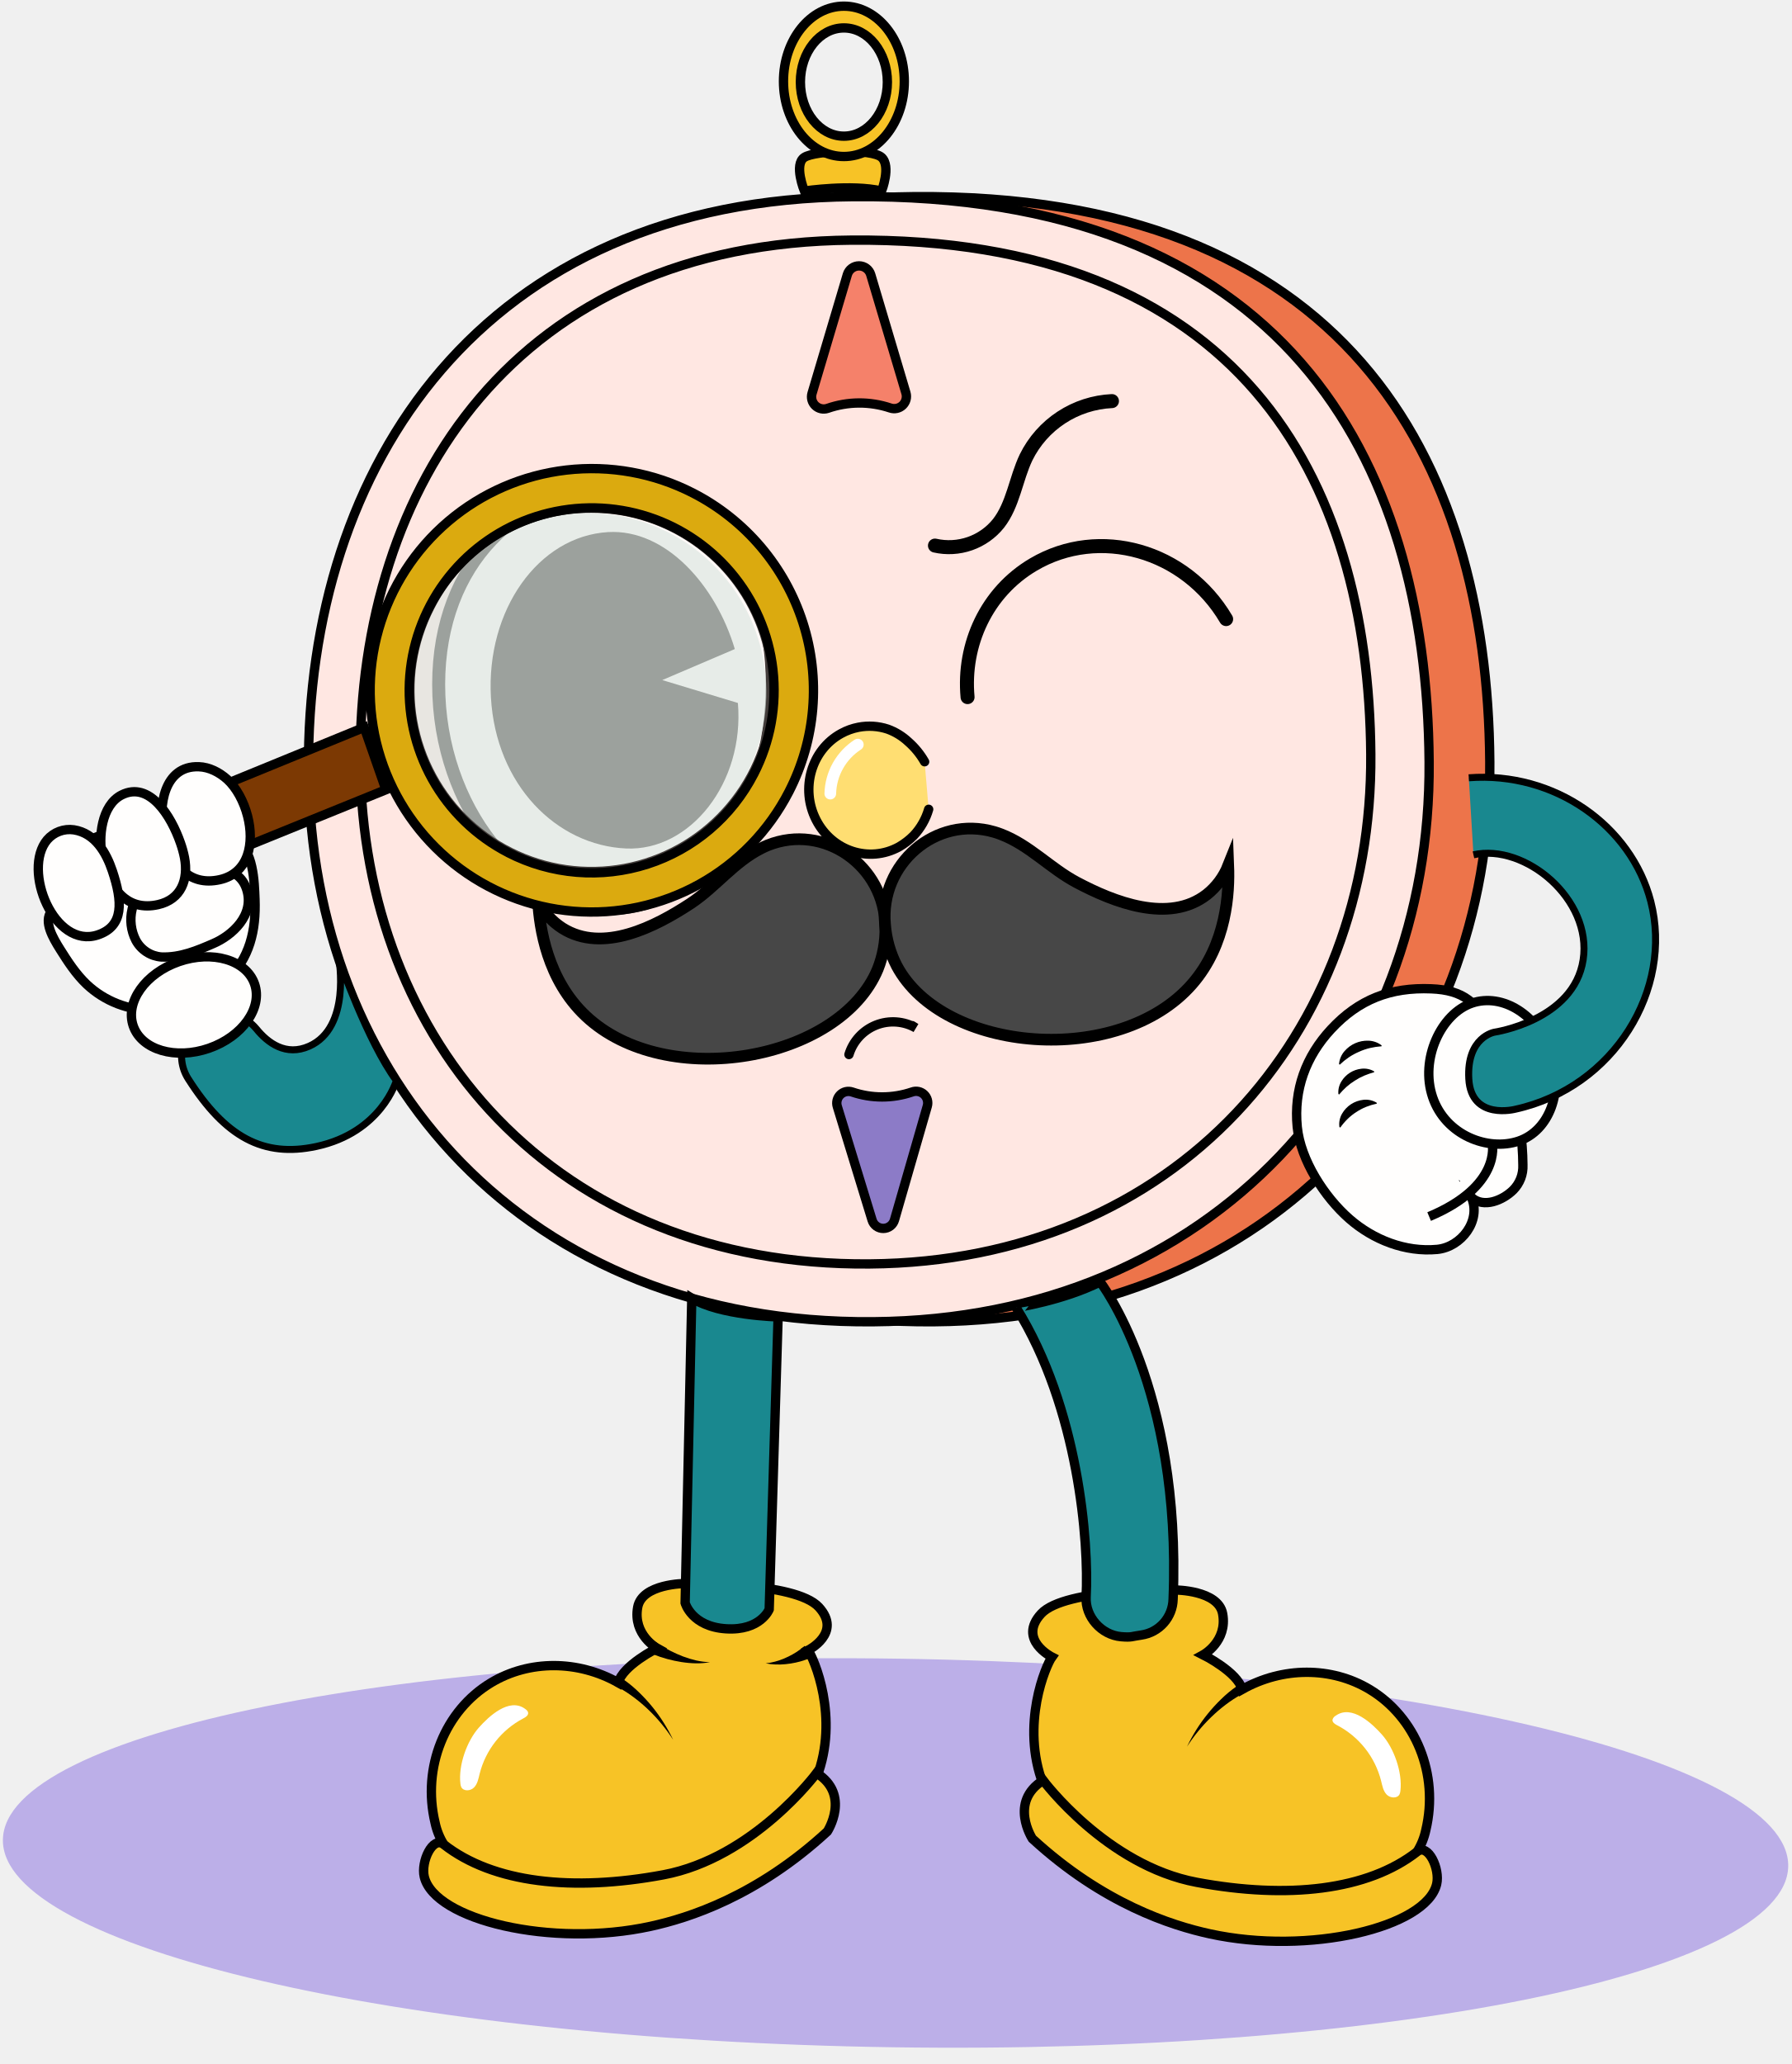
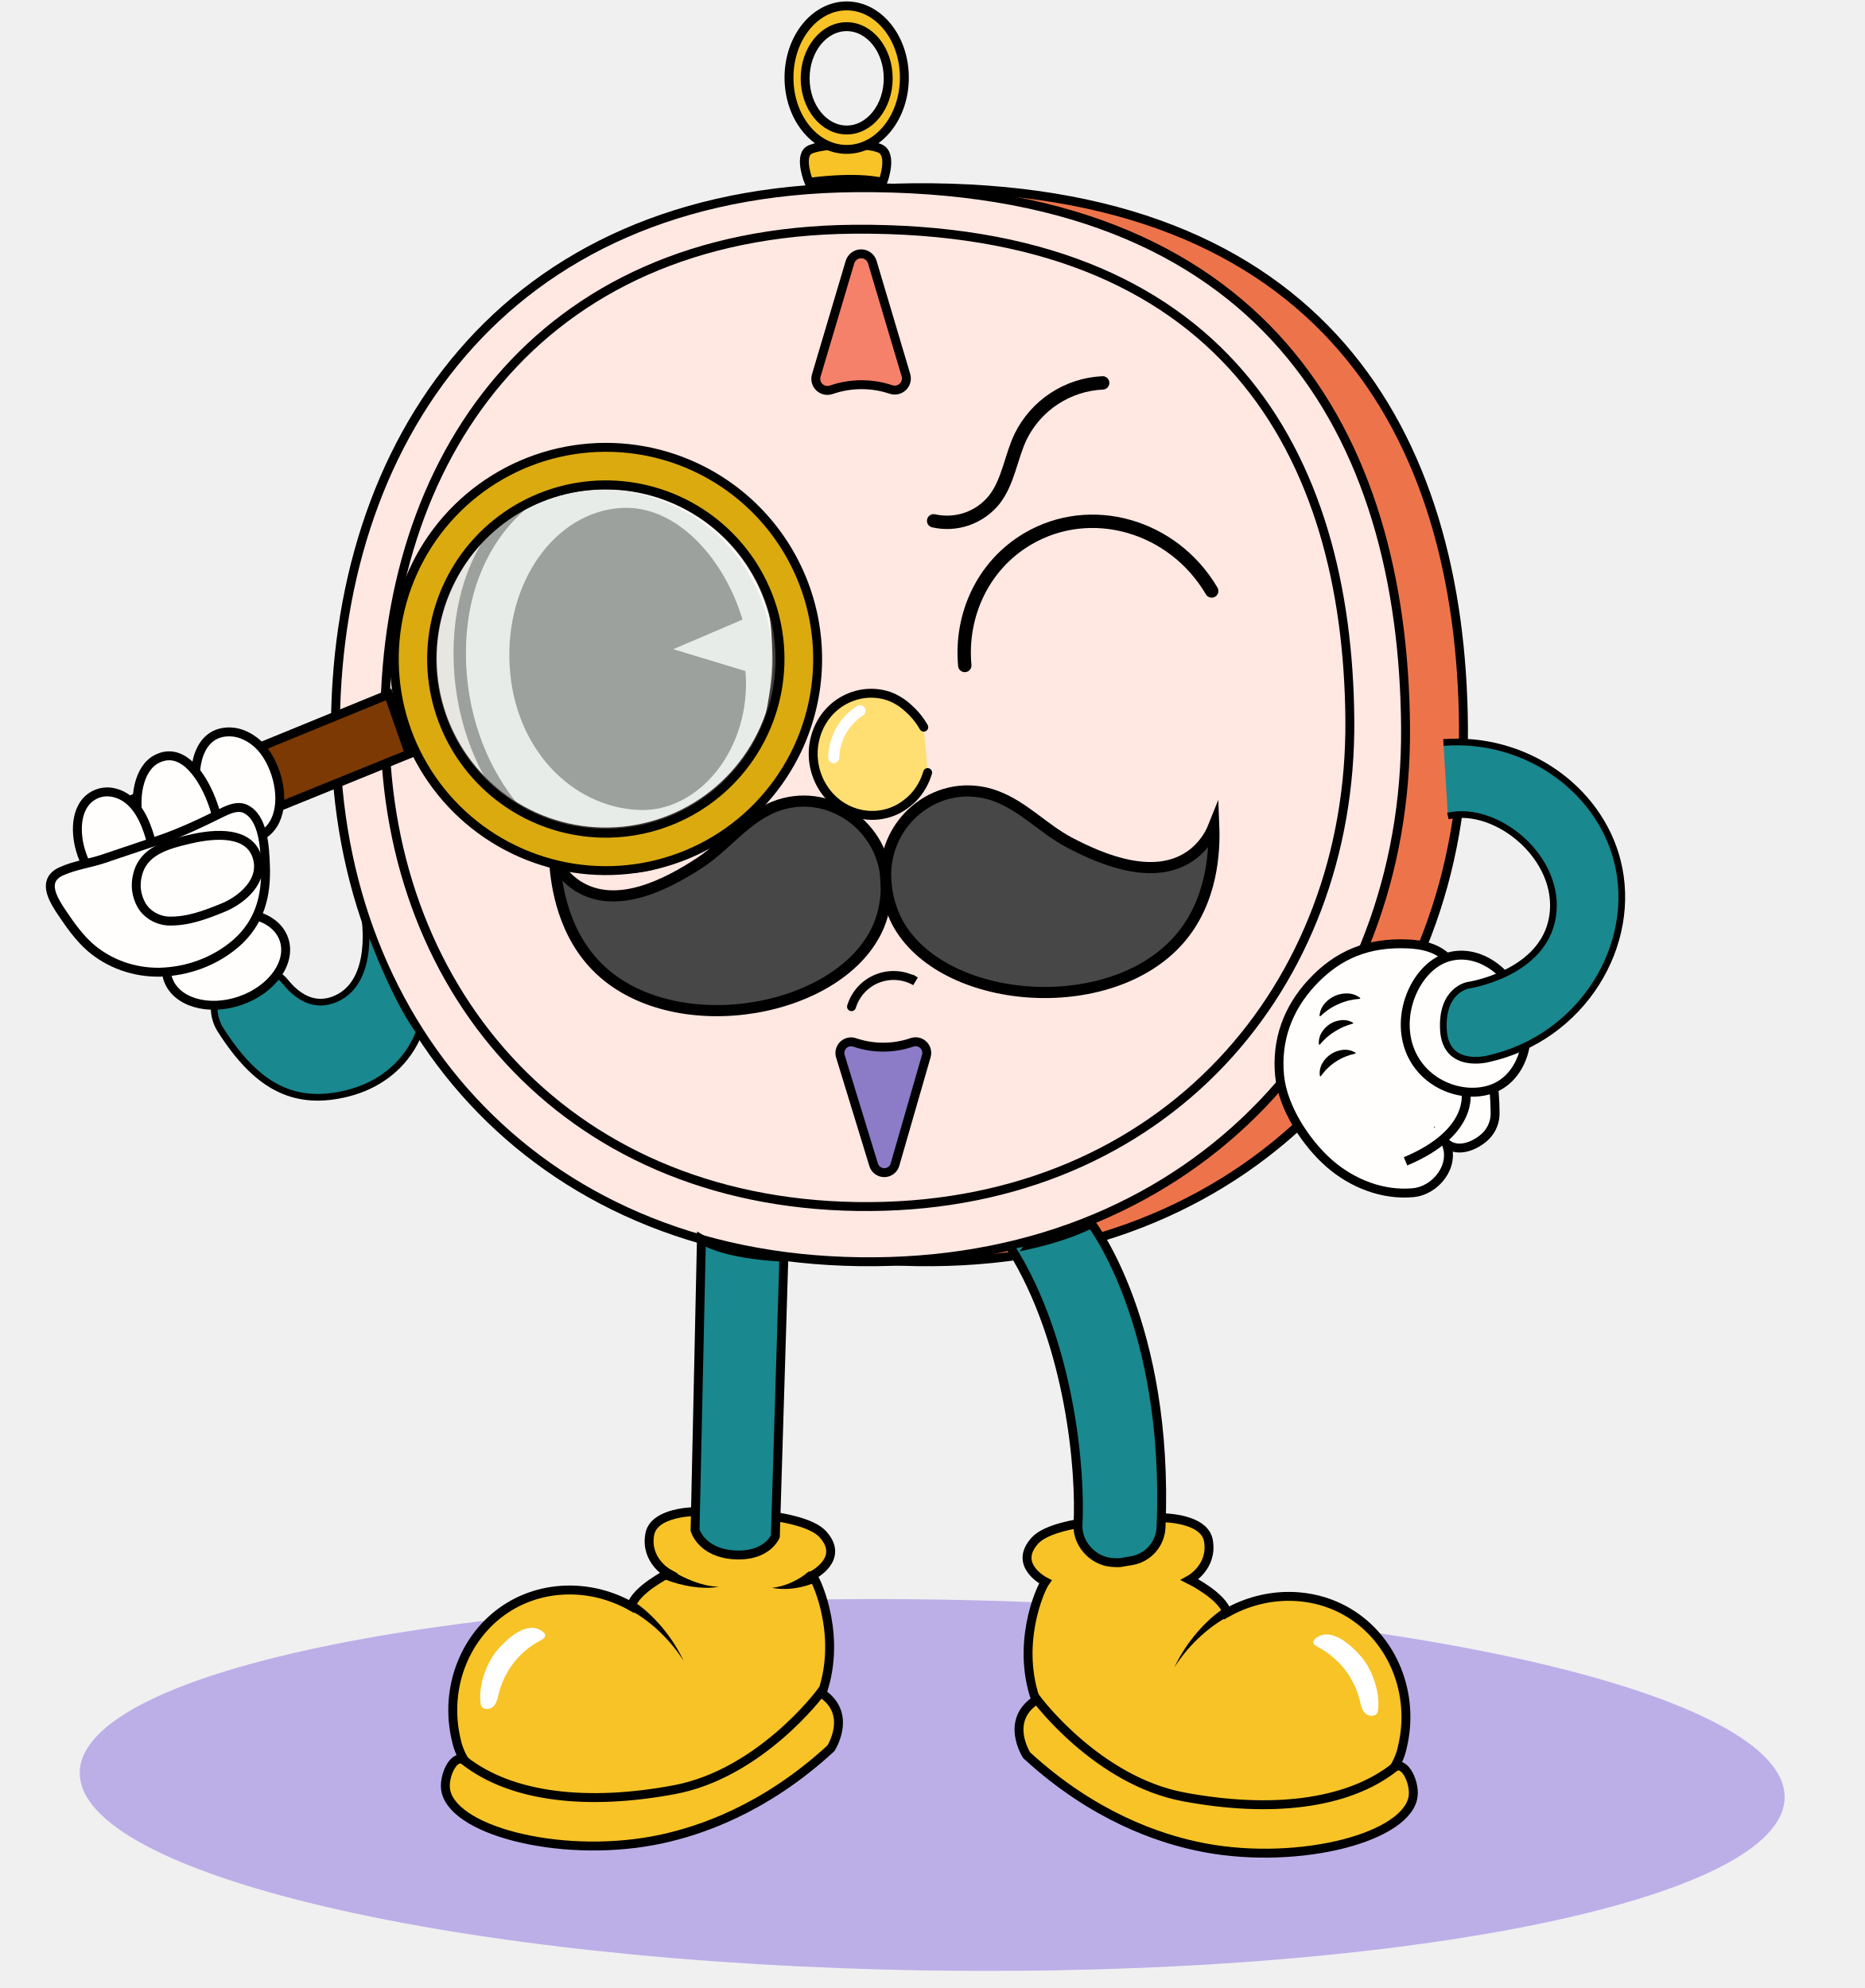
- <svg xmlns="http://www.w3.org/2000/svg" width="290" height="334" viewBox="0 0 290 334" fill="none">
-   <ellipse cx="144.951" cy="299.851" rx="144.499" ry="31.444" transform="rotate(0.851505 144.951 299.851)" fill="#9882E3" fill-opacity="0.59" />
-   <path d="M8.293 147.481C7.054 149.18 8.531 151.711 9.728 153.618C10.989 155.631 12.304 157.644 14.026 159.283C16.946 162.035 20.826 163.537 24.839 163.468C29.228 163.347 33.425 161.637 36.648 158.656C40.448 155.091 41.46 150.544 41.271 145.494C41.169 142.699 41.022 137.454 38.14 136.003C37.007 135.429 35.651 136.034 34.526 136.634C31.267 138.371 28.155 139.992 24.706 141.257L16.092 144.395C13.939 145.177 11.601 145.483 9.532 146.51C9.045 146.727 8.619 147.06 8.293 147.481Z" fill="#FFFEFD" stroke="black" stroke-width="1.511" stroke-miterlimit="10" />
-   <path d="M29.541 141.098C33.733 140.037 38.605 139.878 39.908 143.878C41.286 148.096 37.525 151.401 34.545 152.678C31.935 153.811 29.193 154.974 26.142 154.864C25.277 154.8 24.443 154.519 23.717 154.046C22.991 153.573 22.395 152.925 21.987 152.16C21.189 150.606 20.976 148.817 21.387 147.118C22.27 143.062 25.941 142.008 29.541 141.098Z" fill="#FFFEFD" stroke="black" stroke-width="1.511" stroke-miterlimit="10" />
-   <path d="M59.755 124.756C60.155 174.394 94.742 214.356 151.152 213.887C206.285 213.457 241.51 172.932 241.133 123.295C240.755 73.657 217.339 31.252 147.915 31.822C88.054 32.294 59.354 75.119 59.755 124.756Z" fill="#ED744A" stroke="black" stroke-width="1.511" stroke-miterlimit="10" />
-   <path d="M49.935 124.756C50.336 174.394 84.923 214.356 141.332 213.887C196.465 213.457 231.691 172.932 231.313 123.295C230.935 73.657 207.52 31.252 138.096 31.822C78.234 32.294 49.535 75.119 49.935 124.756Z" fill="#FFE7E2" stroke="black" stroke-width="1.511" stroke-miterlimit="10" />
-   <path d="M58.308 123.419C58.686 168.582 89.867 204.944 140.739 204.532C190.445 204.132 222.219 167.263 221.871 122.086C221.524 76.909 200.416 38.356 137.801 38.858C83.82 39.296 57.961 78.276 58.308 123.419Z" stroke="black" stroke-width="1.511" stroke-miterlimit="10" />
-   <path d="M124.261 136.785C133.412 133.122 143.254 140.143 143.304 150.004C143.355 152.336 142.936 154.654 142.072 156.821C135.943 171.641 107.848 176.698 94.799 164.404C88.541 158.509 87.347 150.144 87.094 145.872C87.998 147.632 89.348 149.124 91.011 150.196C97.586 154.351 106.118 149.924 111.783 146.197C115.824 143.527 118.819 139.452 123.242 137.253C123.563 137.084 123.906 136.929 124.261 136.785Z" fill="#474747" stroke="black" stroke-width="1.888" stroke-miterlimit="10" />
+ <svg xmlns="http://www.w3.org/2000/svg" width="316" height="337" viewBox="0 0 316 337" fill="none">
+   <path d="M66.673 124.756C67.074 174.394 101.661 214.356 158.07 213.887C213.203 213.457 248.429 172.932 248.051 123.295C247.674 73.657 224.258 31.252 154.834 31.822C94.972 32.294 66.273 75.118 66.673 124.756Z" fill="#ED744A" stroke="black" stroke-width="1.511" stroke-miterlimit="10" />
+   <path d="M56.854 124.756C57.254 174.394 91.841 214.356 148.251 213.887C203.384 213.457 238.609 172.932 238.232 123.295C237.854 73.657 214.438 31.252 145.014 31.822C85.153 32.294 56.453 75.118 56.854 124.756Z" fill="#FFE7E2" stroke="black" stroke-width="1.511" stroke-miterlimit="10" />
+   <path d="M65.227 123.419C65.605 168.582 96.785 204.944 147.658 204.532C197.364 204.132 229.137 167.263 228.79 122.086C228.443 76.909 207.334 38.356 144.72 38.858C90.739 39.296 64.879 78.276 65.227 123.419Z" stroke="black" stroke-width="1.511" stroke-miterlimit="10" />
+   <path d="M131.18 136.785C140.331 133.122 150.173 140.143 150.222 150.004C150.273 152.336 149.855 154.654 148.991 156.821C142.861 171.641 114.766 176.698 101.717 164.404C95.459 158.509 94.266 150.144 94.013 145.872C94.916 147.632 96.267 149.124 97.929 150.196C104.505 154.351 113.036 149.924 118.701 146.197C122.743 143.527 125.738 139.452 130.16 137.253C130.481 137.084 130.825 136.929 131.18 136.785Z" fill="#474747" stroke="black" stroke-width="1.888" stroke-miterlimit="10" />
  <g opacity="0.74">
-     <path d="M98.9 147C113.315 147 125 130.772 125 110.753C125 90.735 113.315 79 98.9 79C84.486 79 71 90.735 71 110.753C71 130.772 84.486 147 98.9 147Z" fill="white" stroke="black" stroke-width="2.102" stroke-miterlimit="10" />
-     <path d="M107.191 110.049L119.433 113.756C120.524 126.724 111.665 137.749 101.358 137.305C90.061 136.81 80.266 127.006 79.459 112.864C78.653 98.721 87.15 86.748 98.439 86.104C107.696 85.576 115.818 94.608 118.935 105.032L107.191 110.049Z" fill="black" />
-     <path d="M95.042 141.041C90.648 141.044 86.311 140.05 82.358 138.133C78.405 136.216 74.939 133.426 72.22 129.974C69.502 126.523 67.603 122.499 66.667 118.206C65.73 113.913 65.781 109.464 66.814 105.194C67.848 100.924 69.838 96.944 72.633 93.554C75.429 90.165 78.958 87.455 82.953 85.628C86.949 83.801 91.307 82.905 95.7 83.008C100.092 83.111 104.404 84.21 108.31 86.222C114.093 89.201 118.708 94.037 121.413 99.953C124.118 105.87 124.757 112.524 123.227 118.847C121.696 125.17 118.086 130.796 112.974 134.821C107.863 138.845 101.548 141.036 95.042 141.041Z" fill="#C9E2DE" fill-opacity="0.6" />
-     <path d="M95.758 82.986C102.004 82.989 108.077 85.034 113.052 88.808C118.028 92.583 121.635 97.88 123.322 103.893C125.009 109.906 124.685 116.306 122.399 122.118C120.113 127.93 115.99 132.836 110.658 136.088C105.326 139.34 99.078 140.761 92.864 140.134C86.65 139.507 80.811 136.866 76.237 132.614C71.662 128.362 68.603 122.732 67.524 116.58C66.446 110.428 67.407 104.093 70.261 98.538C72.639 93.826 76.286 89.873 80.791 87.125C85.297 84.377 90.481 82.943 95.758 82.986ZM95.758 82.23C88.562 82.221 81.612 84.852 76.226 89.623C70.839 94.395 67.389 100.977 66.53 108.121C65.671 115.266 67.462 122.478 71.563 128.391C75.665 134.303 81.793 138.507 88.786 140.204C95.779 141.902 103.152 140.976 109.508 137.602C115.864 134.227 120.762 128.639 123.274 121.896C125.786 115.152 125.738 107.722 123.138 101.011C120.539 94.301 115.569 88.777 109.169 85.486C105.021 83.351 100.424 82.235 95.758 82.23Z" fill="black" />
+     <path d="M105.819 147C120.233 147 131.919 130.772 131.919 110.753C131.919 90.735 120.233 79 105.819 79C91.405 79 77.919 90.735 77.919 110.753C77.919 130.772 91.405 147 105.819 147Z" fill="white" stroke="black" stroke-width="2.102" stroke-miterlimit="10" />
+     <path d="M114.11 110.049L126.351 113.756C127.443 126.724 118.583 137.749 108.277 137.305C96.98 136.81 87.184 127.006 86.378 112.864C85.572 98.721 94.069 86.748 105.358 86.104C114.615 85.576 122.736 94.608 125.854 105.032L114.11 110.049Z" fill="black" />
+     <path d="M101.961 141.041C97.567 141.044 93.23 140.05 89.277 138.133C85.323 136.216 81.857 133.426 79.139 129.974C76.421 126.523 74.522 122.499 73.585 118.206C72.649 113.913 72.699 109.464 73.733 105.194C74.766 100.924 76.756 96.944 79.552 93.554C82.347 90.165 85.876 87.455 89.872 85.628C93.868 83.801 98.226 82.905 102.618 83.008C107.011 83.111 111.322 84.21 115.228 86.222C121.012 89.201 125.626 94.037 128.332 99.953C131.037 105.87 131.676 112.524 130.145 118.847C128.615 125.17 125.004 130.796 119.893 134.821C114.782 138.845 108.466 141.036 101.961 141.041Z" fill="#C9E2DE" fill-opacity="0.6" />
+     <path d="M102.677 82.986C108.922 82.989 114.995 85.034 119.971 88.808C124.947 92.583 128.553 97.88 130.24 103.893C131.928 109.906 131.603 116.306 129.317 122.118C127.031 127.93 122.908 132.836 117.577 136.088C112.245 139.34 105.996 140.761 99.782 140.134C93.569 139.507 87.73 136.866 83.156 132.614C78.581 128.362 75.522 122.732 74.443 116.58C73.364 110.428 74.325 104.093 77.18 98.538C79.557 93.826 83.205 89.873 87.71 87.125C92.216 84.377 97.4 82.943 102.677 82.986ZM102.677 82.23C95.481 82.221 88.531 84.852 83.144 89.623C77.758 94.395 74.308 100.977 73.449 108.121C72.589 115.266 74.38 122.478 78.482 128.391C82.584 134.303 88.711 138.507 95.704 140.204C102.698 141.902 110.07 140.976 116.426 137.602C122.783 134.227 127.681 128.639 130.193 121.896C132.705 115.152 132.656 107.722 130.057 101.011C127.458 94.301 122.487 88.777 116.088 85.486C111.94 83.351 107.342 82.235 102.677 82.23Z" fill="black" />
  </g>
-   <path d="M112.168 79.787C105.857 76.547 98.726 75.252 91.679 76.064C84.631 76.876 77.982 79.76 72.573 84.35C67.164 88.94 63.236 95.03 61.288 101.852C59.339 108.673 59.456 115.919 61.624 122.674C63.793 129.429 67.915 135.389 73.47 139.802C79.025 144.214 85.764 146.881 92.834 147.465C99.904 148.049 106.989 146.523 113.192 143.082C119.396 139.64 124.44 134.437 127.687 128.129C129.845 123.936 131.156 119.359 131.544 114.66C131.932 109.961 131.39 105.231 129.948 100.741C128.507 96.251 126.195 92.09 123.144 88.494C120.093 84.898 116.364 81.94 112.168 79.787ZM82.264 137.975C77.07 135.305 72.785 131.155 69.95 126.05C67.115 120.945 65.857 115.114 66.336 109.294C66.815 103.474 69.009 97.927 72.64 93.353C76.272 88.78 81.177 85.387 86.737 83.602C92.298 81.817 98.262 81.72 103.877 83.325C109.492 84.93 114.504 88.163 118.282 92.617C122.059 97.07 124.43 102.544 125.097 108.345C125.763 114.147 124.694 120.015 122.026 125.209C120.254 128.659 117.82 131.726 114.863 134.235C111.906 136.744 108.483 138.646 104.791 139.832C101.098 141.019 97.209 141.466 93.343 141.148C89.478 140.831 85.713 139.755 82.264 137.982V137.975Z" fill="#DBAA0F" stroke="black" stroke-width="1.511" stroke-linejoin="round" />
-   <path d="M133.945 66.085C137.225 64.942 140.791 64.92 144.086 66.02C144.429 66.139 144.798 66.16 145.152 66.083C145.507 66.006 145.833 65.833 146.096 65.583C146.359 65.332 146.548 65.015 146.642 64.664C146.737 64.314 146.733 63.944 146.631 63.596L140.928 44.421C140.804 44.017 140.554 43.663 140.214 43.412C139.874 43.161 139.463 43.025 139.04 43.025C138.617 43.025 138.206 43.161 137.866 43.412C137.526 43.663 137.275 44.017 137.152 44.421L131.434 63.652C131.331 63.998 131.325 64.365 131.416 64.714C131.508 65.062 131.693 65.379 131.952 65.63C132.211 65.881 132.534 66.056 132.885 66.136C133.236 66.216 133.603 66.198 133.945 66.085Z" fill="#F5816A" stroke="black" stroke-width="1.511" stroke-miterlimit="10" />
-   <path d="M137.918 176.705C141.067 177.779 144.483 177.779 147.632 176.705C147.959 176.587 148.313 176.562 148.654 176.632C148.995 176.703 149.31 176.866 149.563 177.104C149.817 177.342 150.001 177.645 150.093 177.981C150.185 178.316 150.183 178.671 150.087 179.005L144.777 197.417C144.664 197.809 144.429 198.154 144.104 198.4C143.78 198.647 143.384 198.782 142.977 198.785C142.57 198.789 142.172 198.66 141.843 198.419C141.515 198.178 141.273 197.837 141.155 197.447L135.527 179.073C135.421 178.742 135.409 178.387 135.492 178.049C135.575 177.711 135.75 177.402 135.997 177.157C136.245 176.912 136.555 176.74 136.894 176.66C137.233 176.581 137.587 176.596 137.918 176.705Z" fill="#8C7BC7" stroke="black" stroke-width="1.511" stroke-miterlimit="10" />
-   <path d="M150.31 130.961C149.849 132.546 149.021 133.999 147.893 135.203C147.181 135.918 146.379 136.537 145.506 137.042C140.683 139.686 134.678 137.741 132.091 132.676C129.504 127.611 131.316 121.346 136.143 118.702C137.019 118.218 137.966 117.875 138.949 117.686C140.529 117.381 142.161 117.486 143.689 117.992C144.923 118.441 146.053 119.135 147.013 120.032C148.068 120.956 148.961 122.05 149.656 123.268" fill="#FFDE72" />
-   <path d="M150.31 130.961C149.849 132.546 149.021 133.999 147.893 135.203C147.181 135.918 146.379 136.537 145.506 137.042C140.683 139.686 134.678 137.741 132.091 132.676C129.504 127.611 131.316 121.346 136.143 118.702C137.019 118.218 137.966 117.875 138.949 117.686C140.529 117.381 142.161 117.486 143.689 117.992C144.923 118.441 146.053 119.135 147.013 120.032C148.068 120.956 148.961 122.05 149.656 123.268" stroke="black" stroke-width="1.511" stroke-miterlimit="10" stroke-linecap="round" />
-   <path d="M138.843 120.492C137.511 121.351 136.408 122.523 135.631 123.905C134.854 125.287 134.427 126.838 134.387 128.423" stroke="white" stroke-width="1.888" stroke-miterlimit="10" stroke-linecap="round" />
-   <path d="M160.926 134.632C151.461 131.868 142.348 139.807 143.251 149.622C143.426 151.95 144.068 154.218 145.139 156.292C152.674 170.451 181.124 172.766 192.926 159.268C198.591 152.799 198.969 144.354 198.803 140.078C198.073 141.917 196.872 143.53 195.321 144.758C189.176 149.524 180.244 145.955 174.265 142.786C169.986 140.52 166.614 136.744 161.998 134.995C161.651 134.859 161.292 134.738 160.926 134.632Z" fill="#474747" stroke="black" stroke-width="1.888" stroke-miterlimit="10" />
-   <path d="M10.194 149L62.466 127.793L58.947 117.705L8.127 138.507C8.127 138.507 4.857 142.859 10.194 149Z" fill="#7C3903" stroke="black" stroke-width="1.511" stroke-miterlimit="10" />
-   <path d="M40.066 132.034C41.2 136.389 40.304 141.28 35.58 142.348C30.492 143.481 27.648 139.807 26.515 134.719C25.571 130.542 26.515 123.869 32.181 124.073C33.892 124.133 35.504 124.979 36.781 126.12C38.254 127.468 39.455 129.67 40.066 132.034Z" fill="#FFFEFD" stroke="black" stroke-width="1.511" stroke-miterlimit="10" />
-   <path d="M29.201 136.385C29.479 137.167 29.7 137.969 29.862 138.783C30.53 142.307 29.352 145.536 25.594 146.386C20.56 147.519 17.735 143.825 16.586 138.738C15.873 135.58 16.405 130.304 19.68 128.646C24.223 126.346 27.709 132.091 29.201 136.385Z" fill="#FFFEFD" stroke="black" stroke-width="1.511" stroke-miterlimit="10" />
-   <path d="M18.188 140.943C19.846 145.887 20.076 149.864 15.842 151.284C8.784 153.648 3.53 140.781 7.639 135.898C8.166 135.286 8.838 134.818 9.594 134.536C10.35 134.254 11.165 134.168 11.964 134.285C15.393 134.825 17.202 137.99 18.188 140.943Z" fill="#FFFEFD" stroke="black" stroke-width="1.511" stroke-miterlimit="10" />
-   <path d="M130.195 30.912C130.195 30.912 137.809 29.779 142.692 30.912C142.692 30.912 144.255 26.897 142.692 25.462C141.128 24.027 131.951 24.329 130.195 25.462C128.438 26.595 130.195 30.912 130.195 30.912Z" fill="#F7C326" stroke="black" stroke-width="1.511" stroke-miterlimit="10" />
-   <path d="M136.589 1C131.188 1 126.811 6.45 126.811 13.161C126.811 19.872 131.188 25.326 136.589 25.326C141.989 25.326 146.367 19.88 146.367 13.161C146.367 6.442 141.989 1 136.589 1ZM136.589 22.036C132.702 22.036 129.549 18.112 129.549 13.278C129.549 8.444 132.702 4.52 136.589 4.52C140.475 4.52 143.628 8.444 143.628 13.278C143.628 18.112 140.475 22.036 136.589 22.036Z" fill="#F7C326" stroke="black" stroke-width="1.511" stroke-miterlimit="10" />
-   <path d="M198.455 100.181C191.888 89.028 177.925 85.074 167.275 91.347C159.683 95.819 155.82 104.279 156.605 112.807" stroke="black" stroke-width="2.266" stroke-miterlimit="10" stroke-linecap="round" />
-   <path d="M151.329 88.288C153.209 88.715 155.17 88.605 156.99 87.969C158.809 87.333 160.413 86.198 161.617 84.693C163.996 81.633 164.408 77.517 166.074 74.016C167.364 71.393 169.335 69.164 171.78 67.562C174.225 65.959 177.056 65.042 179.976 64.906" stroke="black" stroke-width="2.266" stroke-miterlimit="10" stroke-linecap="round" />
-   <path d="M137.408 170.647C137.734 169.575 138.296 168.59 139.055 167.766C139.813 166.941 140.748 166.299 141.789 165.885C142.831 165.472 143.952 165.299 145.069 165.378C146.187 165.458 147.272 165.789 148.244 166.346L147.639 165.968" stroke="black" stroke-width="1.511" stroke-miterlimit="10" stroke-linecap="round" />
-   <path d="M237.688 161.806C236.121 160.639 234.172 160.114 231.679 160.012C225.044 159.729 219.907 161.746 215.439 166.557C211.353 170.957 209.374 176.335 209.967 182.37C210.496 187.737 214.393 193.727 218.4 197.232C222.287 200.631 227.465 202.659 232.62 202.179C236.495 201.802 239.796 197.542 238.16 193.769C240.143 195.536 243.217 194.241 244.913 192.579C245.443 192.048 245.856 191.414 246.128 190.715C246.399 190.016 246.521 189.268 246.488 188.519C246.443 180.542 244.082 172.657 240.593 165.515C239.94 164.061 238.943 162.788 237.688 161.806Z" fill="#FFFEFD" stroke="black" stroke-width="1.511" stroke-miterlimit="10" />
-   <path d="M241.533 185.158C241.533 185.158 243.021 191.956 231.313 196.866L241.533 185.158Z" fill="#FFFEFD" />
-   <path d="M241.533 185.158C241.533 185.158 243.021 191.956 231.313 196.866" stroke="black" stroke-width="1.511" stroke-miterlimit="10" />
-   <path d="M216.731 172.181C216.796 171.411 217.106 170.682 217.615 170.1C218.091 169.546 218.686 169.105 219.355 168.812C220.025 168.518 220.752 168.379 221.482 168.404C222.255 168.424 223.003 168.688 223.616 169.159V169.31C222.986 169.352 222.361 169.446 221.746 169.59C221.134 169.735 220.536 169.94 219.964 170.202C219.385 170.448 218.831 170.749 218.31 171.101C217.789 171.458 217.297 171.857 216.84 172.294L216.731 172.181Z" fill="black" />
-   <path d="M216.625 177.03C216.565 176.318 216.735 175.605 217.112 174.998C217.457 174.43 217.929 173.949 218.491 173.593C219.053 173.237 219.688 173.015 220.349 172.944C221.058 172.859 221.776 173.004 222.396 173.359L222.43 173.506C221.877 173.655 221.334 173.84 220.806 174.062C220.279 174.285 219.773 174.555 219.295 174.87C218.809 175.169 218.351 175.51 217.924 175.89C217.502 176.273 217.106 176.684 216.739 177.121L216.625 177.03Z" fill="black" />
-   <path d="M216.788 182.359C216.69 181.611 216.845 180.852 217.23 180.203C217.588 179.586 218.087 179.064 218.685 178.676C219.284 178.289 219.965 178.049 220.674 177.974C221.422 177.888 222.178 178.053 222.823 178.443L222.846 178.594C222.255 178.718 221.677 178.892 221.116 179.115C220.557 179.342 220.022 179.624 219.518 179.957C219.006 180.284 218.53 180.663 218.098 181.09C217.667 181.515 217.275 181.977 216.927 182.472L216.788 182.359Z" fill="black" />
-   <path d="M34.167 164.34C35.461 163.924 36.851 163.906 38.155 164.288C39.46 164.67 40.62 165.434 41.486 166.482C43.345 168.77 46.272 170.972 50.045 169.295C56.843 166.274 54.856 155.223 54.856 155.223C54.856 155.223 59.486 168.54 64.154 174.862C64.154 174.862 61.752 183.262 51.178 185.528C42.627 187.36 36.471 184.017 30.462 174.575C29.896 173.688 29.542 172.684 29.426 171.638C29.311 170.593 29.437 169.535 29.795 168.546C30.153 167.556 30.733 166.663 31.491 165.934C32.249 165.205 33.165 164.659 34.167 164.34Z" fill="#19888F" stroke="black" stroke-width="1.133" stroke-miterlimit="10" />
-   <path d="M251.039 170.428C253.128 176.592 250.79 182.96 245.808 184.648C240.827 186.336 233.972 183.715 231.88 177.551C229.787 171.388 233.254 164.015 238.236 162.327C243.217 160.639 248.947 164.257 251.039 170.428Z" fill="#FFFEFD" stroke="black" stroke-width="1.511" stroke-miterlimit="10" />
-   <path d="M33.813 169.631C39.235 167.752 42.544 163.091 41.202 159.22C39.861 155.35 34.379 153.735 28.957 155.613C23.535 157.492 20.227 162.152 21.568 166.023C22.909 169.894 28.392 171.509 33.813 169.631Z" fill="#FFFEFD" stroke="black" stroke-width="1.511" stroke-miterlimit="10" />
-   <path d="M237.734 125.863C251.647 124.802 264.046 133.669 267.192 145.88C270.841 160.046 261.319 175.954 245.287 179.493C245.287 179.493 238.111 181.381 237.734 174.583C237.356 167.785 241.888 167.029 241.888 167.029C241.888 167.029 254.729 165.141 256.24 155.321C257.75 145.502 246.798 136.438 238.489 138.326" fill="#19888F" />
-   <path d="M237.734 125.863C251.647 124.802 264.046 133.669 267.192 145.88C270.841 160.046 261.319 175.954 245.287 179.493C245.287 179.493 238.111 181.381 237.734 174.583C237.356 167.785 241.888 167.029 241.888 167.029C241.888 167.029 254.729 165.141 256.24 155.321C257.75 145.502 246.798 136.438 238.489 138.326" stroke="black" stroke-width="1.133" stroke-miterlimit="10" />
-   <path d="M190.196 257.293C190.196 257.293 197.194 257.293 197.893 261.142C198.708 265.617 194.743 267.789 194.743 267.789C194.743 267.789 200.344 270.588 201.042 273.386C207.58 269.708 215.492 269.666 221.686 273.386C229.156 277.873 232.929 287.115 230.781 296.13C230.521 297.369 230.048 298.553 229.383 299.631C223.34 309.303 202.568 309.99 187.744 303.479C179.734 299.959 171.61 295.956 168.861 288.784C165.114 279.047 169.329 269.421 170.258 268.14C170.258 268.14 164.661 265.342 168.51 261.142C172.358 256.942 190.196 257.293 190.196 257.293Z" fill="#F7C326" stroke="black" stroke-width="1.511" stroke-miterlimit="10" />
-   <path d="M229.383 299.638C231.158 298.248 233.107 302.437 232.533 304.884C230.879 311.898 211.863 316.449 195.793 312.932C189.637 311.584 178.552 308.079 167.09 297.538C167.09 297.538 163.241 291.59 168.838 288.097C168.838 288.097 179.073 301.87 193.723 304.605C208.373 307.339 221.335 305.934 229.383 299.638Z" fill="#F7C326" stroke="black" stroke-width="1.511" stroke-miterlimit="10" />
-   <path d="M200.891 274.225C200.456 274.455 200.033 274.707 199.622 274.98C199.199 275.259 198.78 275.55 198.376 275.86C197.56 276.479 196.782 277.148 196.046 277.862C195.304 278.575 194.606 279.332 193.954 280.128C193.297 280.934 192.685 281.776 192.122 282.65C192.574 281.709 193.078 280.793 193.633 279.909C194.194 279.015 194.81 278.156 195.476 277.337C196.144 276.51 196.861 275.724 197.625 274.984C198.4 274.22 199.237 273.523 200.128 272.899L200.752 272.472L201.552 273.87L200.891 274.225Z" fill="black" />
-   <path d="M226.668 289.773C226.654 289.97 226.607 290.163 226.528 290.344C226.169 291.076 225.017 290.993 224.447 290.408C223.877 289.823 223.733 288.961 223.537 288.172C223.053 286.264 222.173 284.479 220.954 282.933C219.734 281.388 218.203 280.116 216.459 279.202C216.081 279.01 215.632 278.726 215.67 278.303C215.707 278.158 215.775 278.022 215.869 277.905C215.963 277.788 216.08 277.692 216.214 277.624C218.797 275.796 222.094 278.911 223.68 280.702C225.61 282.87 227.011 286.782 226.668 289.773Z" fill="white" />
-   <path d="M178.061 207.44C178.061 207.44 191.28 224.436 189.875 258.804C189.838 260.219 189.302 261.575 188.362 262.633C187.422 263.691 186.139 264.383 184.738 264.586C183.145 264.802 183.228 265.002 181.46 264.851C178.269 264.579 175.621 261.629 175.795 258.43C176.275 249.642 174.579 227.778 164.465 211.599C164.465 211.595 172.018 210.462 178.061 207.44Z" fill="#19888F" stroke="black" stroke-width="1.511" stroke-miterlimit="10" />
-   <path d="M110.892 256.247C110.892 256.247 103.912 256.247 103.214 260.084C102.402 264.549 106.352 266.716 106.352 266.716C106.352 266.716 100.77 269.507 100.071 272.298C93.553 268.627 85.663 268.59 79.484 272.298C72.033 276.774 68.271 285.989 70.42 294.959C70.679 296.195 71.152 297.376 71.818 298.449C77.838 308.098 98.553 308.782 113.339 302.29C121.331 298.781 129.432 294.789 132.181 287.632C135.917 277.926 131.713 268.322 130.788 267.045C130.788 267.045 136.37 264.254 132.533 260.066C128.695 255.877 110.899 256.228 110.899 256.228" fill="#F7C326" />
-   <path d="M110.892 256.247C110.892 256.247 103.912 256.247 103.214 260.084C102.402 264.549 106.352 266.716 106.352 266.716C106.352 266.716 100.77 269.507 100.071 272.298C93.553 268.627 85.663 268.59 79.484 272.298C72.033 276.774 68.271 285.989 70.42 294.959C70.679 296.195 71.152 297.376 71.818 298.449C77.838 308.098 98.553 308.782 113.339 302.29C121.331 298.781 129.432 294.789 132.181 287.632C135.917 277.926 131.713 268.322 130.788 267.045C130.788 267.045 136.37 264.254 132.533 260.066C128.695 255.877 110.899 256.228 110.899 256.228" stroke="black" stroke-width="1.511" stroke-miterlimit="10" />
-   <path d="M71.81 298.46C70.039 297.074 68.094 301.255 68.668 303.694C70.314 310.689 89.281 315.229 105.302 311.72C111.443 310.379 122.501 306.882 133.915 296.368C133.915 296.368 137.756 290.434 132.17 286.926C132.17 286.926 121.973 300.662 107.353 303.389C92.733 306.115 79.835 304.748 71.81 298.46Z" fill="#F7C326" stroke="black" stroke-width="1.511" stroke-miterlimit="10" />
-   <path d="M100.97 271.815C101.859 272.438 102.694 273.134 103.467 273.896C104.229 274.634 104.945 275.417 105.612 276.241C106.274 277.06 106.887 277.918 107.447 278.81C108.001 279.692 108.506 280.605 108.958 281.544C108.397 280.672 107.787 279.832 107.13 279.029C106.479 278.233 105.782 277.476 105.042 276.763C104.309 276.05 103.534 275.384 102.719 274.768C102.315 274.459 101.899 274.168 101.476 273.888C101.053 273.609 100.611 273.345 100.211 273.133L99.535 272.789L100.336 271.392L100.97 271.815Z" fill="black" />
-   <path d="M106.628 266.059C107.235 266.458 107.865 266.82 108.516 267.143C109.176 267.479 109.853 267.781 110.544 268.046C111.241 268.309 111.953 268.526 112.678 268.695C113.413 268.86 114.161 268.956 114.914 268.982C114.157 269.113 113.39 269.174 112.621 269.164C111.845 269.147 111.07 269.078 110.303 268.956C109.532 268.835 108.767 268.672 108.014 268.469C107.245 268.261 106.488 268.009 105.748 267.713L104.864 267.358L105.854 265.519L106.628 266.059Z" fill="black" />
-   <path d="M130.406 268.582C129.872 268.776 129.324 268.931 128.767 269.047C128.23 269.163 127.686 269.247 127.139 269.3C126.6 269.354 126.057 269.37 125.515 269.349C124.984 269.329 124.454 269.268 123.933 269.164C124.451 269.112 124.964 269.017 125.466 268.88C125.96 268.748 126.445 268.581 126.916 268.382C127.382 268.186 127.836 267.964 128.276 267.717C128.7 267.483 129.108 267.219 129.496 266.928L130.251 266.339L131.301 268.254L130.406 268.582Z" fill="black" />
-   <path d="M74.518 288.618C74.531 288.813 74.576 289.005 74.654 289.184C75.031 289.917 76.165 289.834 76.731 289.248C77.298 288.663 77.445 287.806 77.638 287.016C78.12 285.114 78.999 283.335 80.215 281.795C81.431 280.255 82.958 278.988 84.696 278.077C85.074 277.88 85.523 277.601 85.482 277.178C85.455 276.88 85.191 276.672 84.945 276.498C82.366 274.678 79.08 277.786 77.498 279.572C75.572 281.744 74.174 285.649 74.518 288.618Z" fill="white" />
-   <path d="M111.968 210.084L110.892 259.386C110.892 259.386 111.938 263.227 117.52 263.574C123.102 263.922 124.499 260.436 124.499 260.436L125.942 213.106C125.942 213.106 116.5 212.875 111.968 210.084Z" fill="#19888F" stroke="black" stroke-width="1.511" stroke-miterlimit="10" />
+   <path d="M119.087 79.787C112.775 76.547 105.645 75.252 98.597 76.064C91.55 76.876 84.901 79.76 79.492 84.35C74.082 88.94 70.155 95.03 68.206 101.852C66.257 108.673 66.375 115.919 68.543 122.674C70.711 129.429 74.834 135.389 80.389 139.802C85.944 144.214 92.682 146.881 99.752 147.465C106.823 148.049 113.907 146.523 120.111 143.082C126.314 139.64 131.359 134.437 134.606 128.129C136.764 123.936 138.074 119.359 138.462 114.66C138.85 109.961 138.308 105.231 136.867 100.741C135.426 96.251 133.113 92.09 130.063 88.494C127.012 84.898 123.282 81.94 119.087 79.787ZM89.183 137.975C83.989 135.305 79.704 131.155 76.869 126.05C74.033 120.945 72.776 115.114 73.255 109.294C73.734 103.474 75.927 97.927 79.559 93.353C83.19 88.78 88.096 85.387 93.656 83.602C99.216 81.817 105.181 81.72 110.795 83.325C116.41 84.93 121.423 88.163 125.2 92.617C128.977 97.07 131.349 102.544 132.015 108.345C132.682 114.147 131.613 120.015 128.944 125.209C127.172 128.659 124.738 131.726 121.781 134.235C118.824 136.744 115.402 138.646 111.709 139.832C108.017 141.019 104.127 141.466 100.262 141.148C96.397 140.831 92.632 139.755 89.183 137.982V137.975Z" fill="#DBAA0F" stroke="black" stroke-width="1.511" stroke-linejoin="round" />
+   <path d="M140.864 66.085C144.144 64.942 147.71 64.92 151.004 66.02C151.347 66.139 151.716 66.16 152.071 66.083C152.425 66.006 152.752 65.833 153.015 65.583C153.277 65.332 153.466 65.015 153.561 64.664C153.655 64.314 153.651 63.944 153.55 63.596L147.847 44.421C147.723 44.017 147.472 43.663 147.133 43.412C146.793 43.161 146.381 43.025 145.958 43.025C145.536 43.025 145.124 43.161 144.784 43.412C144.444 43.663 144.194 44.017 144.07 44.421L138.352 63.652C138.249 63.998 138.243 64.365 138.335 64.714C138.426 65.062 138.612 65.379 138.87 65.63C139.129 65.881 139.452 66.056 139.803 66.136C140.155 66.216 140.522 66.198 140.864 66.085Z" fill="#F5816A" stroke="black" stroke-width="1.511" stroke-miterlimit="10" />
+   <path d="M144.837 176.705C147.986 177.779 151.401 177.779 154.55 176.705C154.878 176.587 155.231 176.562 155.572 176.632C155.913 176.703 156.228 176.866 156.482 177.104C156.736 177.342 156.919 177.645 157.012 177.981C157.104 178.316 157.102 178.671 157.005 179.005L151.695 197.417C151.583 197.809 151.347 198.154 151.023 198.4C150.698 198.647 150.303 198.782 149.896 198.785C149.488 198.789 149.09 198.66 148.762 198.419C148.434 198.178 148.192 197.837 148.073 197.447L142.446 179.073C142.34 178.742 142.328 178.387 142.411 178.049C142.494 177.711 142.668 177.402 142.916 177.157C143.163 176.912 143.474 176.74 143.813 176.66C144.152 176.581 144.506 176.596 144.837 176.705Z" fill="#8C7BC7" stroke="black" stroke-width="1.511" stroke-miterlimit="10" />
+   <path d="M157.228 130.961C156.768 132.546 155.94 133.999 154.811 135.203C154.1 135.918 153.297 136.537 152.424 137.042C147.601 139.686 141.596 137.741 139.009 132.676C136.422 127.611 138.235 121.346 143.062 118.702C143.938 118.218 144.885 117.875 145.868 117.686C147.448 117.381 149.08 117.486 150.608 117.992C151.842 118.441 152.972 119.135 153.931 120.032C154.986 120.956 155.88 122.05 156.575 123.268" fill="#FFDE72" />
+   <path d="M157.228 130.961C156.768 132.546 155.94 133.999 154.811 135.203C154.1 135.918 153.297 136.537 152.424 137.042C147.601 139.686 141.596 137.741 139.009 132.676C136.422 127.611 138.235 121.346 143.062 118.702C143.938 118.218 144.885 117.875 145.868 117.686C147.448 117.381 149.08 117.486 150.608 117.992C151.842 118.441 152.972 119.135 153.931 120.032C154.986 120.956 155.88 122.05 156.575 123.268" stroke="black" stroke-width="1.511" stroke-miterlimit="10" stroke-linecap="round" />
+   <path d="M145.762 120.492C144.429 121.351 143.326 122.523 142.55 123.905C141.773 125.287 141.346 126.838 141.306 128.423" stroke="white" stroke-width="1.888" stroke-miterlimit="10" stroke-linecap="round" />
+   <path d="M167.845 134.632C158.38 131.868 149.267 139.807 150.169 149.622C150.344 151.95 150.987 154.218 152.058 156.292C159.592 170.451 188.043 172.766 199.845 159.268C205.51 152.799 205.888 144.354 205.722 140.078C204.991 141.917 203.79 143.53 202.239 144.758C196.095 149.524 187.163 145.955 181.184 142.786C176.905 140.52 173.532 136.744 168.917 134.995C168.57 134.859 168.211 134.738 167.845 134.632Z" fill="#474747" stroke="black" stroke-width="1.888" stroke-miterlimit="10" />
+   <path d="M17.112 149L69.385 127.793L65.865 117.705L15.045 138.507C15.045 138.507 11.776 142.859 17.112 149Z" fill="#7C3903" stroke="black" stroke-width="1.511" stroke-miterlimit="10" />
+   <path d="M46.985 132.034C48.118 136.389 47.223 141.28 42.498 142.348C37.411 143.481 34.567 139.807 33.434 134.719C32.49 130.542 33.434 123.869 39.099 124.073C40.81 124.133 42.423 124.979 43.699 126.12C45.172 127.468 46.373 129.67 46.985 132.034Z" fill="#FFFEFD" stroke="black" stroke-width="1.511" stroke-miterlimit="10" />
+   <path d="M36.119 136.385C36.398 137.167 36.619 137.969 36.78 138.783C37.449 142.307 36.27 145.536 32.512 146.386C27.478 147.519 24.653 143.825 23.505 138.738C22.791 135.58 23.324 130.304 26.598 128.646C31.141 126.346 34.627 132.091 36.119 136.385Z" fill="#FFFEFD" stroke="black" stroke-width="1.511" stroke-miterlimit="10" />
+   <path d="M25.106 140.943C26.764 145.887 26.995 149.864 22.761 151.284C15.702 153.648 10.449 140.781 14.558 135.898C15.084 135.286 15.757 134.818 16.513 134.536C17.269 134.254 18.084 134.168 18.882 134.285C22.311 134.825 24.12 137.99 25.106 140.943Z" fill="#FFFEFD" stroke="black" stroke-width="1.511" stroke-miterlimit="10" />
+   <path d="M137.113 30.912C137.113 30.912 144.727 29.779 149.61 30.912C149.61 30.912 151.174 26.897 149.61 25.462C148.047 24.027 138.869 24.329 137.113 25.462C135.357 26.595 137.113 30.912 137.113 30.912Z" fill="#F7C326" stroke="black" stroke-width="1.511" stroke-miterlimit="10" />
+   <path d="M143.507 1C138.106 1 133.729 6.45 133.729 13.161C133.729 19.872 138.106 25.326 143.507 25.326C148.908 25.326 153.285 19.88 153.285 13.161C153.285 6.442 148.908 1 143.507 1ZM143.507 22.036C139.621 22.036 136.467 18.112 136.467 13.278C136.467 8.444 139.621 4.52 143.507 4.52C147.393 4.52 150.547 8.444 150.547 13.278C150.547 18.112 147.393 22.036 143.507 22.036Z" fill="#F7C326" stroke="black" stroke-width="1.511" stroke-miterlimit="10" />
+   <path d="M205.374 100.181C198.806 89.028 184.844 85.074 174.193 91.347C166.602 95.819 162.738 104.279 163.524 112.807" stroke="black" stroke-width="2.266" stroke-miterlimit="10" stroke-linecap="round" />
+   <path d="M158.248 88.288C160.127 88.715 162.089 88.605 163.908 87.969C165.728 87.333 167.332 86.198 168.536 84.693C170.915 81.633 171.327 77.517 172.992 74.016C174.283 71.393 176.254 69.164 178.699 67.562C181.144 65.959 183.974 65.042 186.894 64.906" stroke="black" stroke-width="2.266" stroke-miterlimit="10" stroke-linecap="round" />
+   <path d="M144.327 170.647C144.652 169.575 145.215 168.59 145.973 167.766C146.732 166.941 147.667 166.299 148.708 165.885C149.749 165.472 150.87 165.299 151.988 165.378C153.105 165.458 154.19 165.789 155.162 166.346L154.558 165.968" stroke="black" stroke-width="1.511" stroke-miterlimit="10" stroke-linecap="round" />
+   <path d="M244.607 161.806C243.039 160.639 241.091 160.114 238.598 160.012C231.962 159.729 226.826 161.746 222.358 166.557C218.272 170.957 216.293 176.335 216.886 182.37C217.414 187.737 221.312 193.727 225.319 197.232C229.205 200.631 234.383 202.659 239.538 202.179C243.413 201.802 246.714 197.542 245.079 193.769C247.062 195.536 250.136 194.241 251.832 192.579C252.361 192.048 252.775 191.414 253.046 190.715C253.317 190.016 253.44 189.268 253.407 188.519C253.361 180.543 251.001 172.657 247.511 165.515C246.858 164.061 245.861 162.788 244.607 161.806Z" fill="#FFFEFD" stroke="black" stroke-width="1.511" stroke-miterlimit="10" />
+   <path d="M248.452 185.158C248.452 185.158 249.94 191.956 238.232 196.866Z" fill="#FFFEFD" />
+   <path d="M248.452 185.158C248.452 185.158 249.94 191.956 238.232 196.866" stroke="black" stroke-width="1.511" stroke-miterlimit="10" />
+   <path d="M223.65 172.181C223.715 171.411 224.025 170.682 224.533 170.1C225.01 169.546 225.605 169.105 226.274 168.812C226.944 168.518 227.67 168.379 228.401 168.404C229.174 168.424 229.921 168.688 230.535 169.159V169.31C229.905 169.352 229.28 169.446 228.665 169.59C228.052 169.735 227.455 169.94 226.883 170.202C226.304 170.448 225.75 170.749 225.228 171.101C224.707 171.458 224.216 171.857 223.759 172.294L223.65 172.181Z" fill="black" />
+   <path d="M223.544 177.03C223.483 176.318 223.654 175.605 224.031 174.998C224.376 174.43 224.848 173.949 225.41 173.593C225.971 173.237 226.607 173.015 227.268 172.944C227.977 172.859 228.695 173.004 229.315 173.359L229.349 173.506C228.795 173.655 228.253 173.84 227.725 174.062C227.198 174.285 226.692 174.555 226.214 174.87C225.728 175.169 225.269 175.51 224.843 175.89C224.42 176.273 224.024 176.684 223.657 177.121L223.544 177.03Z" fill="black" />
+   <path d="M223.706 182.359C223.608 181.611 223.764 180.852 224.148 180.203C224.507 179.586 225.005 179.064 225.604 178.676C226.202 178.289 226.884 178.049 227.593 177.974C228.341 177.888 229.097 178.053 229.742 178.443L229.764 178.594C229.174 178.718 228.595 178.892 228.035 179.115C227.475 179.342 226.94 179.624 226.437 179.957C225.925 180.284 225.449 180.663 225.017 181.09C224.586 181.515 224.194 181.977 223.846 182.472L223.706 182.359Z" fill="black" />
+   <path d="M41.086 164.34C42.38 163.924 43.769 163.906 45.074 164.288C46.379 164.67 47.539 165.434 48.405 166.482C50.263 168.77 53.19 170.972 56.963 169.295C63.761 166.274 61.775 155.223 61.775 155.223C61.775 155.223 66.405 168.54 71.073 174.862C71.073 174.862 68.671 183.262 58.096 185.528C49.546 187.359 43.389 184.017 37.381 174.575C36.815 173.688 36.461 172.684 36.345 171.638C36.229 170.593 36.355 169.535 36.713 168.546C37.071 167.556 37.652 166.663 38.41 165.934C39.168 165.205 40.084 164.659 41.086 164.34Z" fill="#19888F" stroke="black" stroke-width="1.133" stroke-miterlimit="10" />
+   <ellipse cx="158" cy="302.588" rx="144.499" ry="31.444" transform="rotate(0.851505 158 302.588)" fill="#9882E3" fill-opacity="0.59" />
+   <path d="M257.958 170.428C260.046 176.592 257.708 182.96 252.727 184.648C247.745 186.336 240.891 183.715 238.798 177.551C236.706 171.388 240.173 164.015 245.155 162.327C250.136 160.639 255.865 164.257 257.958 170.428Z" fill="#FFFEFD" stroke="black" stroke-width="1.511" stroke-miterlimit="10" />
+   <path d="M40.732 169.631C46.154 167.752 49.462 163.091 48.121 159.22C46.78 155.35 41.297 153.735 35.875 155.613C30.453 157.492 27.145 162.152 28.486 166.023C29.828 169.894 35.31 171.509 40.732 169.631Z" fill="#FFFEFD" stroke="black" stroke-width="1.511" stroke-miterlimit="10" />
+   <path d="M244.652 125.863C258.566 124.802 270.965 133.669 274.111 145.88C277.759 160.046 268.238 175.954 252.206 179.493C252.206 179.493 245.03 181.381 244.652 174.583C244.275 167.785 248.807 167.029 248.807 167.029C248.807 167.029 261.648 165.141 263.158 155.321C264.669 145.502 253.716 136.438 245.408 138.326" fill="#19888F" />
+   <path d="M244.652 125.863C258.566 124.802 270.965 133.669 274.111 145.88C277.759 160.046 268.238 175.954 252.206 179.493C252.206 179.493 245.03 181.381 244.652 174.583C244.275 167.785 248.807 167.029 248.807 167.029C248.807 167.029 261.648 165.141 263.158 155.321C264.669 145.502 253.716 136.438 245.408 138.326" stroke="black" stroke-width="1.133" stroke-miterlimit="10" />
+   <path d="M197.114 257.293C197.114 257.293 204.113 257.293 204.811 261.142C205.627 265.617 201.661 267.789 201.661 267.789C201.661 267.789 207.262 270.588 207.961 273.386C214.499 269.708 222.411 269.666 228.605 273.386C236.075 277.873 239.848 287.115 237.699 296.13C237.439 297.369 236.966 298.553 236.302 299.631C230.259 309.303 209.487 309.99 194.663 303.479C186.653 299.959 178.529 295.956 175.779 288.784C172.033 279.047 176.248 269.421 177.177 268.14C177.177 268.14 171.58 265.342 175.428 261.142C179.277 256.942 197.114 257.293 197.114 257.293Z" fill="#F7C326" stroke="black" stroke-width="1.511" stroke-miterlimit="10" />
+   <path d="M236.302 299.638C238.077 298.248 240.026 302.437 239.452 304.884C237.797 311.898 218.781 316.449 202.711 312.932C196.555 311.584 185.471 308.079 174.008 297.538C174.008 297.538 170.16 291.59 175.757 288.097C175.757 288.097 185.992 301.87 200.642 304.605C215.292 307.339 228.253 305.934 236.302 299.638Z" fill="#F7C326" stroke="black" stroke-width="1.511" stroke-miterlimit="10" />
+   <path d="M207.81 274.225C207.375 274.455 206.951 274.707 206.541 274.98C206.118 275.259 205.699 275.55 205.295 275.86C204.478 276.479 203.7 277.148 202.965 277.862C202.223 278.575 201.524 279.332 200.872 280.128C200.215 280.934 199.604 281.776 199.04 282.651C199.492 281.709 199.997 280.793 200.551 279.909C201.113 279.015 201.728 278.156 202.394 277.337C203.062 276.51 203.78 275.724 204.543 274.984C205.318 274.22 206.156 273.523 207.047 272.899L207.67 272.472L208.471 273.87L207.81 274.225Z" fill="black" />
+   <path d="M233.586 289.773C233.573 289.97 233.525 290.163 233.447 290.344C233.088 291.076 231.936 290.993 231.366 290.408C230.795 289.823 230.652 288.961 230.455 288.172C229.972 286.264 229.092 284.479 227.872 282.933C226.653 281.388 225.121 280.117 223.378 279.202C223 279.01 222.551 278.726 222.589 278.303C222.626 278.158 222.694 278.022 222.788 277.905C222.881 277.788 222.999 277.692 223.132 277.624C225.716 275.796 229.013 278.912 230.599 280.702C232.529 282.87 233.93 286.782 233.586 289.773Z" fill="white" />
+   <path d="M184.98 207.44C184.98 207.44 198.198 224.436 196.793 258.804C196.756 260.219 196.221 261.575 195.281 262.633C194.341 263.691 193.057 264.383 191.657 264.586C190.063 264.802 190.146 265.002 188.379 264.851C185.187 264.579 182.54 261.629 182.714 258.43C183.193 249.642 181.498 227.778 171.383 211.599C171.383 211.595 178.937 210.462 184.98 207.44Z" fill="#19888F" stroke="black" stroke-width="1.511" stroke-miterlimit="10" />
+   <path d="M117.81 256.247C117.81 256.247 110.831 256.247 110.132 260.084C109.32 264.549 113.271 266.716 113.271 266.716C113.271 266.716 107.689 269.507 106.99 272.298C100.471 268.627 92.582 268.59 86.403 272.298C78.951 276.774 75.19 285.989 77.339 294.959C77.598 296.195 78.071 297.376 78.736 298.449C84.756 308.098 105.472 308.782 120.258 302.29C128.249 298.781 136.35 294.789 139.1 287.632C142.835 277.926 138.631 268.322 137.706 267.045C137.706 267.045 143.288 264.254 139.451 260.066C135.614 255.877 117.818 256.228 117.818 256.228" fill="#F7C326" />
+   <path d="M117.81 256.247C117.81 256.247 110.831 256.247 110.132 260.084C109.32 264.549 113.271 266.716 113.271 266.716C113.271 266.716 107.689 269.507 106.99 272.298C100.471 268.627 92.582 268.59 86.403 272.298C78.951 276.774 75.19 285.989 77.339 294.959C77.598 296.195 78.071 297.376 78.736 298.449C84.756 308.098 105.472 308.782 120.258 302.29C128.249 298.781 136.35 294.789 139.1 287.632C142.835 277.926 138.631 268.322 137.706 267.045C137.706 267.045 143.288 264.254 139.451 260.066C135.614 255.877 117.818 256.228 117.818 256.228" stroke="black" stroke-width="1.511" stroke-miterlimit="10" />
+   <path d="M78.728 298.46C76.957 297.074 75.012 301.255 75.586 303.694C77.233 310.689 96.2 315.229 112.221 311.72C118.362 310.379 129.42 306.882 140.833 296.368C140.833 296.368 144.674 290.434 139.088 286.926C139.088 286.926 128.891 300.662 114.271 303.389C99.652 306.115 86.754 304.748 78.728 298.46Z" fill="#F7C326" stroke="black" stroke-width="1.511" stroke-miterlimit="10" />
+   <path d="M107.889 271.815C108.777 272.438 109.613 273.134 110.385 273.896C111.147 274.634 111.863 275.417 112.53 276.241C113.193 277.06 113.806 277.918 114.366 278.809C114.92 279.692 115.424 280.605 115.877 281.544C115.315 280.671 114.705 279.832 114.049 279.029C113.398 278.233 112.7 277.476 111.96 276.763C111.228 276.05 110.452 275.384 109.637 274.768C109.233 274.459 108.818 274.168 108.395 273.888C107.972 273.609 107.53 273.345 107.13 273.133L106.454 272.789L107.254 271.392L107.889 271.815Z" fill="black" />
+   <path d="M113.546 266.059C114.153 266.458 114.784 266.82 115.435 267.143C116.095 267.479 116.771 267.78 117.463 268.046C118.159 268.309 118.872 268.526 119.597 268.695C120.331 268.86 121.08 268.956 121.832 268.982C121.076 269.113 120.308 269.174 119.54 269.164C118.763 269.147 117.988 269.078 117.221 268.956C116.45 268.835 115.686 268.672 114.932 268.469C114.163 268.261 113.406 268.009 112.666 267.713L111.783 267.358L112.772 265.519L113.546 266.059Z" fill="black" />
+   <path d="M137.325 268.582C136.79 268.776 136.242 268.931 135.685 269.047C135.148 269.163 134.605 269.247 134.058 269.3C133.518 269.354 132.976 269.37 132.434 269.349C131.902 269.33 131.373 269.268 130.851 269.164C131.369 269.112 131.882 269.017 132.385 268.88C132.879 268.748 133.363 268.581 133.835 268.382C134.3 268.186 134.754 267.964 135.194 267.717C135.619 267.483 136.026 267.219 136.414 266.928L137.17 266.339L138.22 268.254L137.325 268.582Z" fill="black" />
+   <path d="M81.436 288.618C81.449 288.813 81.495 289.005 81.572 289.184C81.95 289.917 83.083 289.834 83.65 289.248C84.216 288.663 84.364 287.806 84.556 287.016C85.039 285.114 85.917 283.335 87.133 281.795C88.349 280.254 89.876 278.988 91.615 278.077C91.993 277.88 92.442 277.601 92.4 277.178C92.374 276.88 92.109 276.672 91.864 276.498C89.284 274.678 85.999 277.786 84.416 279.572C82.49 281.744 81.093 285.649 81.436 288.618Z" fill="white" />
+   <path d="M118.887 210.084L117.81 259.386C117.81 259.386 118.856 263.227 124.438 263.574C130.02 263.922 131.418 260.436 131.418 260.436L132.861 213.106C132.861 213.106 123.419 212.875 118.887 210.084Z" fill="#19888F" stroke="black" stroke-width="1.511" stroke-miterlimit="10" />
+   <path d="M9.039 148.687C7.689 150.4 9.299 152.951 10.604 154.874C11.979 156.904 13.411 158.934 15.288 160.586C18.472 163.361 22.701 164.875 27.075 164.805C31.859 164.684 36.434 162.96 39.948 159.954C44.089 156.359 45.193 151.775 44.987 146.684C44.876 143.866 44.715 138.577 41.574 137.115C40.339 136.536 38.861 137.145 37.634 137.751C34.081 139.502 30.689 141.136 26.931 142.411L17.54 145.576C15.194 146.364 12.646 146.672 10.39 147.708C9.859 147.926 9.395 148.263 9.039 148.687Z" fill="#FFFEFD" stroke="black" stroke-width="1.511" stroke-miterlimit="10" />
+   <path d="M32.2 142.252C36.77 141.182 42.08 141.022 43.5 145.054C45.003 149.307 40.903 152.639 37.655 153.926C34.81 155.069 31.821 156.242 28.495 156.131C27.553 156.067 26.644 155.783 25.852 155.306C25.06 154.83 24.412 154.175 23.966 153.405C23.097 151.838 22.864 150.034 23.312 148.321C24.275 144.232 28.277 143.169 32.2 142.252Z" fill="#FFFEFD" stroke="black" stroke-width="1.511" stroke-miterlimit="10" />
</svg>
